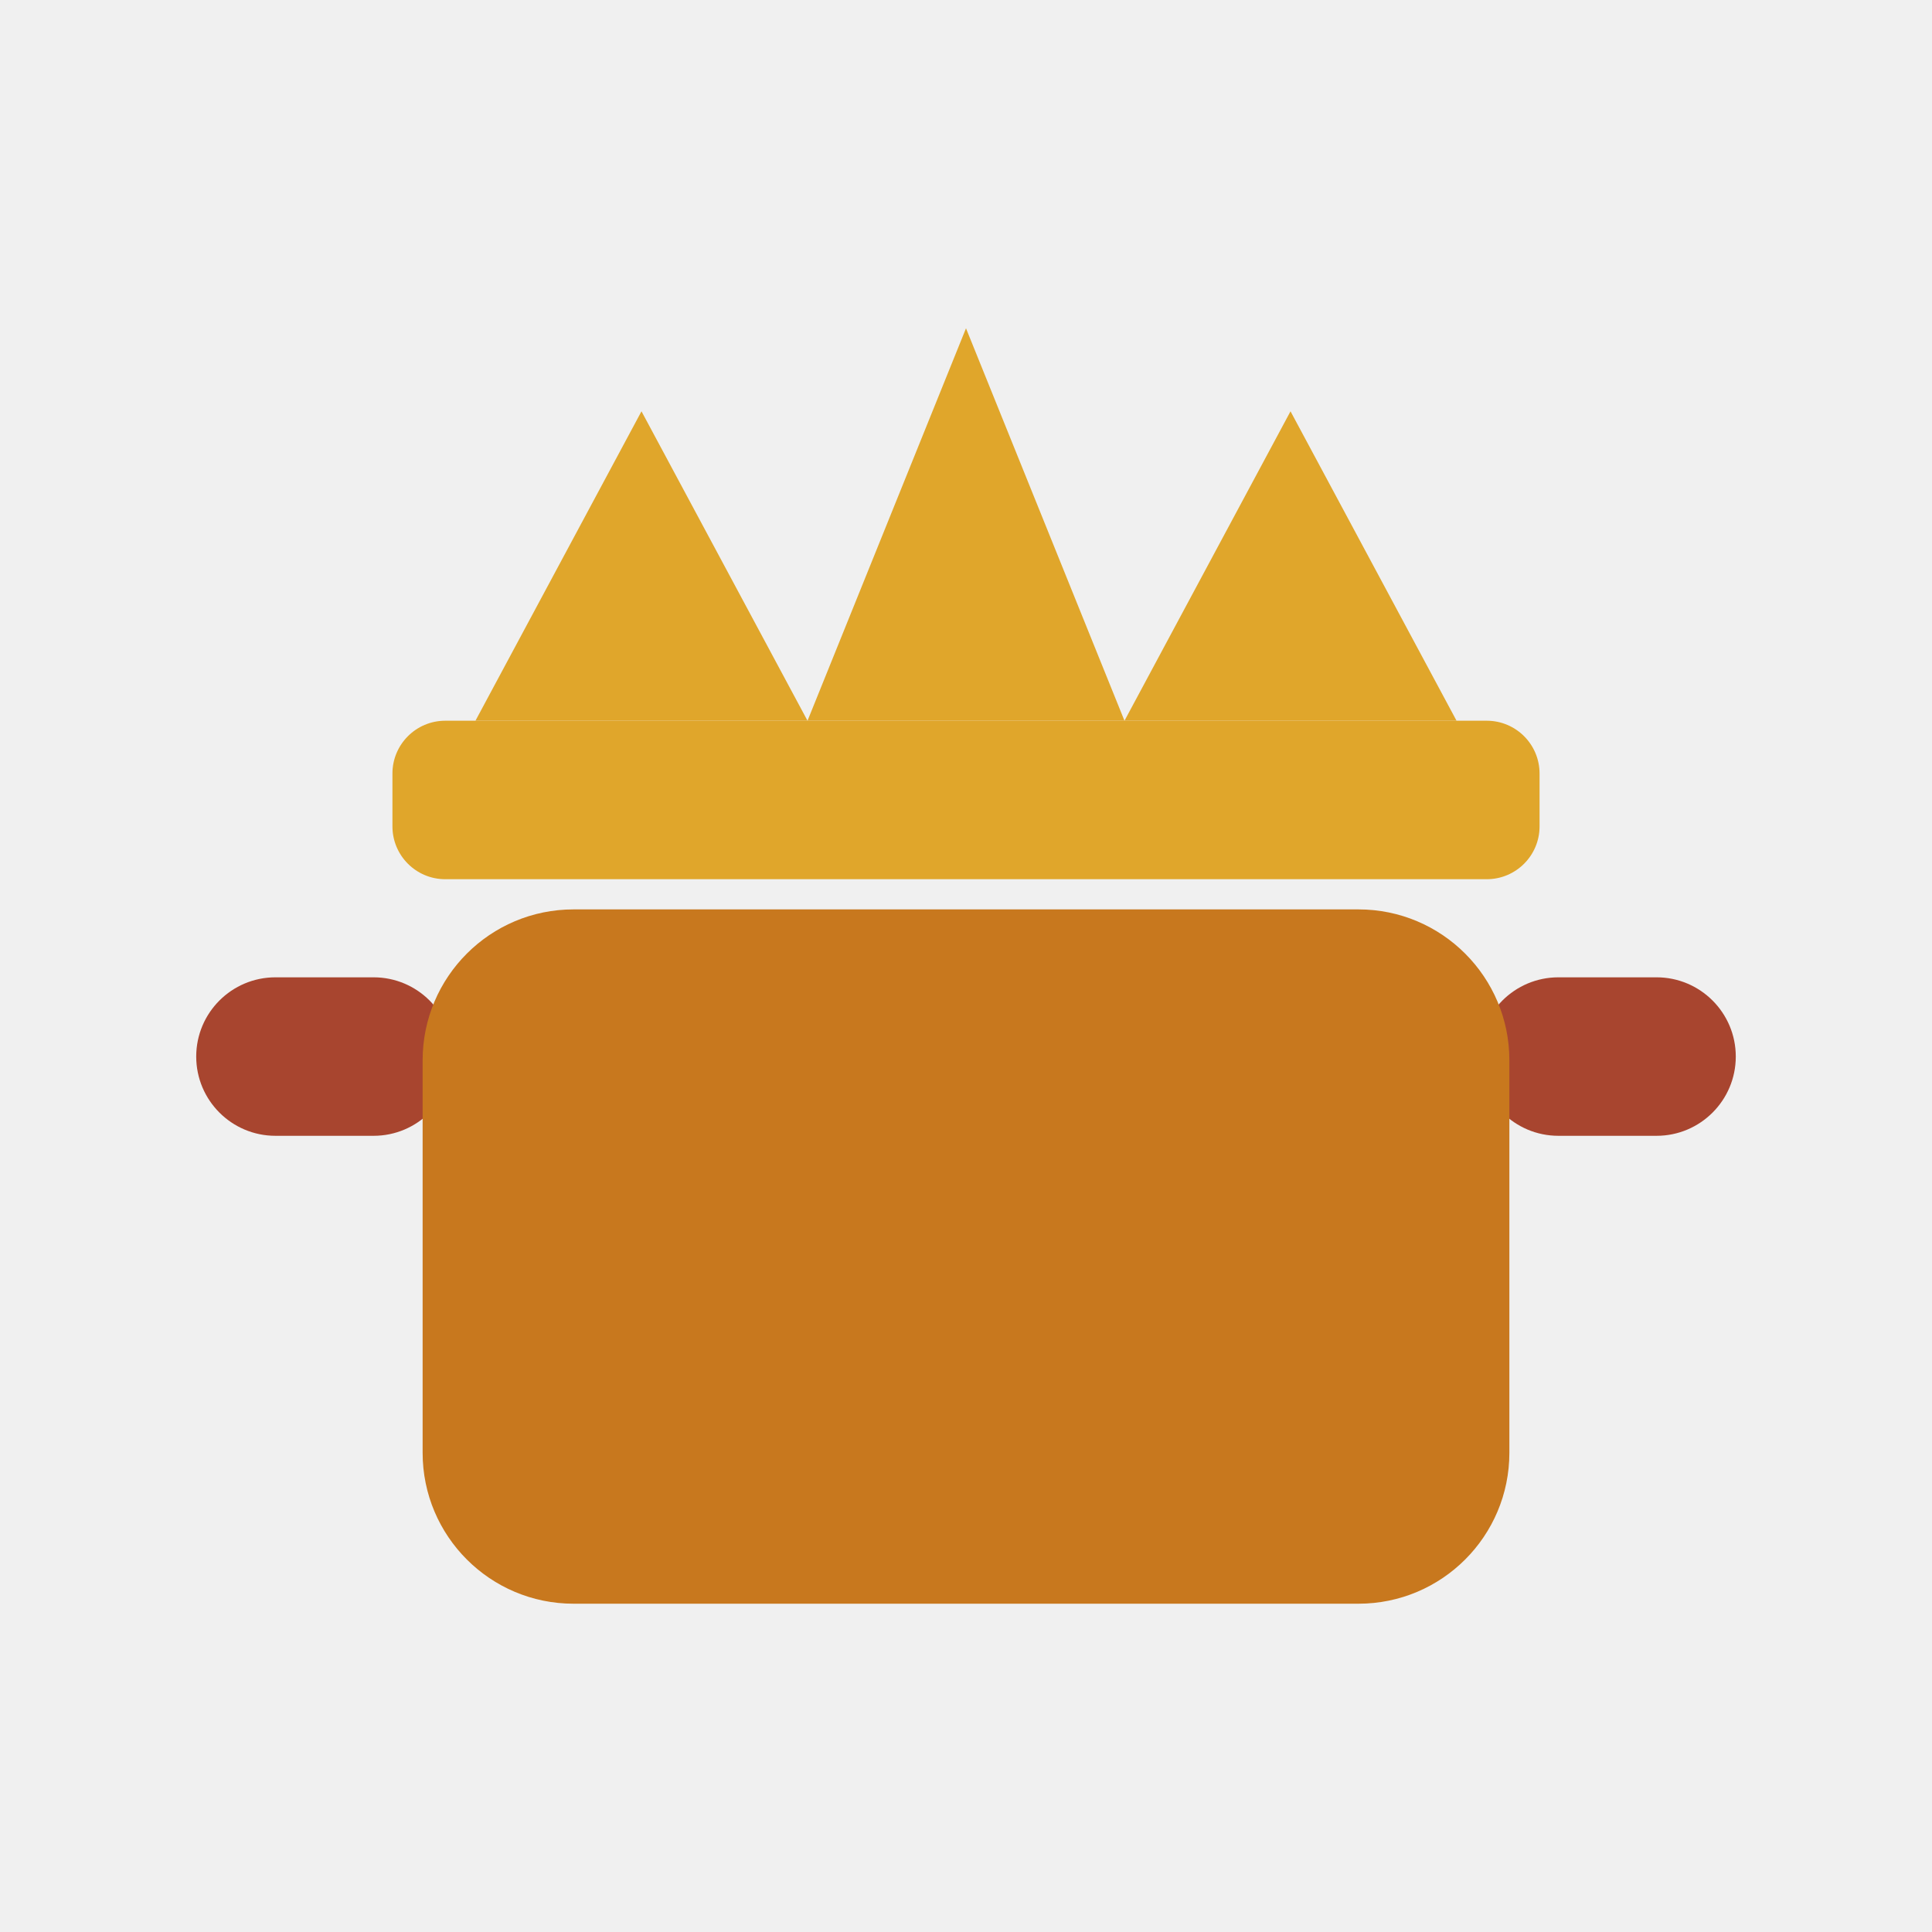
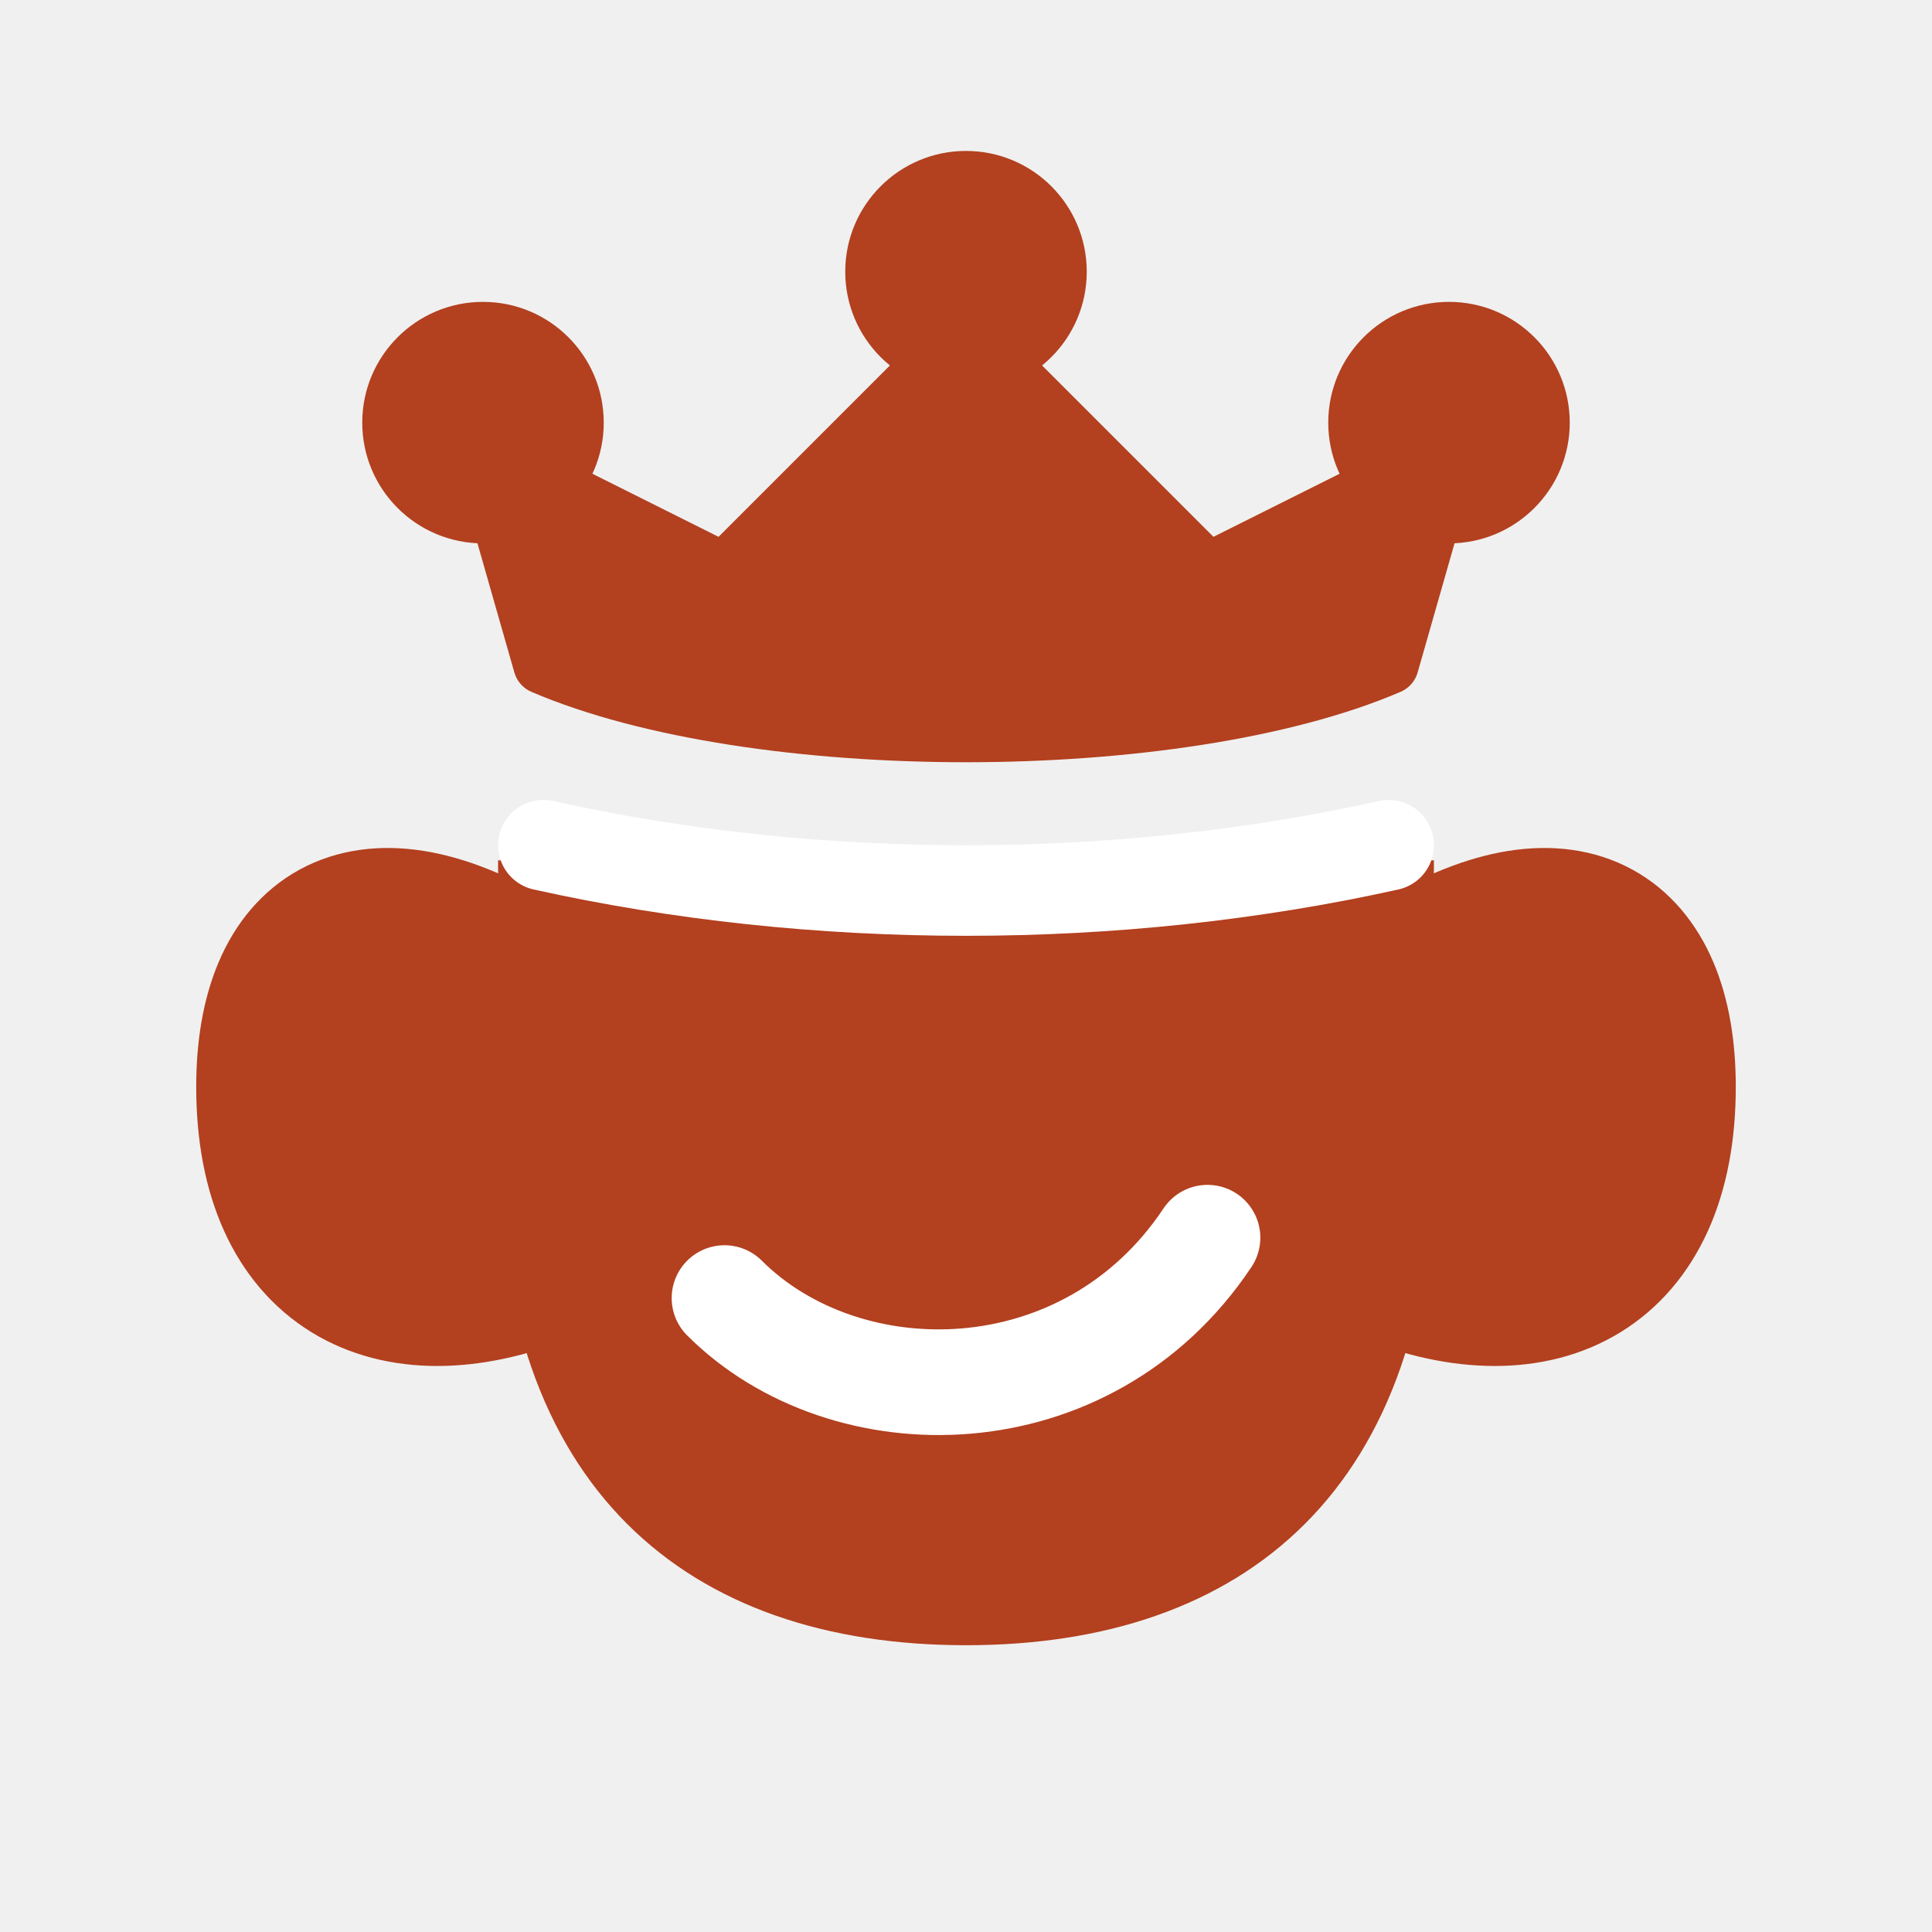
- <svg xmlns="http://www.w3.org/2000/svg" viewBox="0 0 512 512" width="512" height="512" role="img" aria-label="Kuking">
-   <g transform="translate(0,-23)">
-     <rect x="52" y="282" width="68" height="42" rx="21" fill="#A8452F" />
-     <rect x="392" y="282" width="68" height="42" rx="21" fill="#A8452F" />
-     <rect x="112" y="264" width="288" height="184" rx="40" fill="#C8781E" />
-     <rect x="104" y="214" width="304" height="42" rx="14" fill="#E0A62B" />
-     <polygon points="126,214 170,132 214,214" fill="#E0A62B" />
-     <polygon points="214,214 256,110 298,214" fill="#E0A62B" />
-     <polygon points="298,214 342,132 386,214" fill="#E0A62B" />
-   </g>
+ <svg xmlns="http://www.w3.org/2000/svg" viewBox="0 0 64 64" width="64" height="64" role="img" aria-label="Kuking" fill="none">
+   <style>
+     .znak { fill: #B3401F; stroke: #B3401F; }
+     .polysk { stroke: #FFFFFF; }
+ 
+     @media (prefers-color-scheme: dark) {
+       /* Ten sam odcień, którego interfejs używa jako --color-brand w trybie
+          ciemnym. Czerwień #B3401F na czarnym pasku przeglądarki znika. */
+       .znak { fill: #F2986A; stroke: #F2986A; }
+       .polysk { stroke: #2A241E; }
+     }
+   </style>
+   <path class="znak" d="M18 22 L16 15 L24 19 L32 11 L40 19 L48 15 L46 22 C39 25 25 25 18 22 Z" stroke-width="2" stroke-linejoin="round" />
+   <circle class="znak" cx="16" cy="14" r="3.5" />
+   <circle class="znak" cx="32" cy="9" r="3.5" />
+   <circle class="znak" cx="48" cy="14" r="3.5" />
+   <path class="znak" d="M17 29 H47 V38 C47 49 41 54 32 54 C23 54 17 49 17 38 Z" stroke="none" />
+   <path class="znak" d="M17 32 C12 29 9 31 9 36 C9 42 13 44 18 42" fill="none" stroke-width="5" stroke-linecap="round" />
+   <path class="znak" d="M47 32 C52 29 55 31 55 36 C55 42 51 44 46 42" fill="none" stroke-width="5" stroke-linecap="round" />
+   <path class="polysk" d="M24 43 C28 47 36 47 40 41" stroke-width="3.5" stroke-linecap="round" />
+   <path class="polysk" d="M18 28 C27 30 37 30 46 28" stroke-width="3" stroke-linecap="round" />
</svg>
